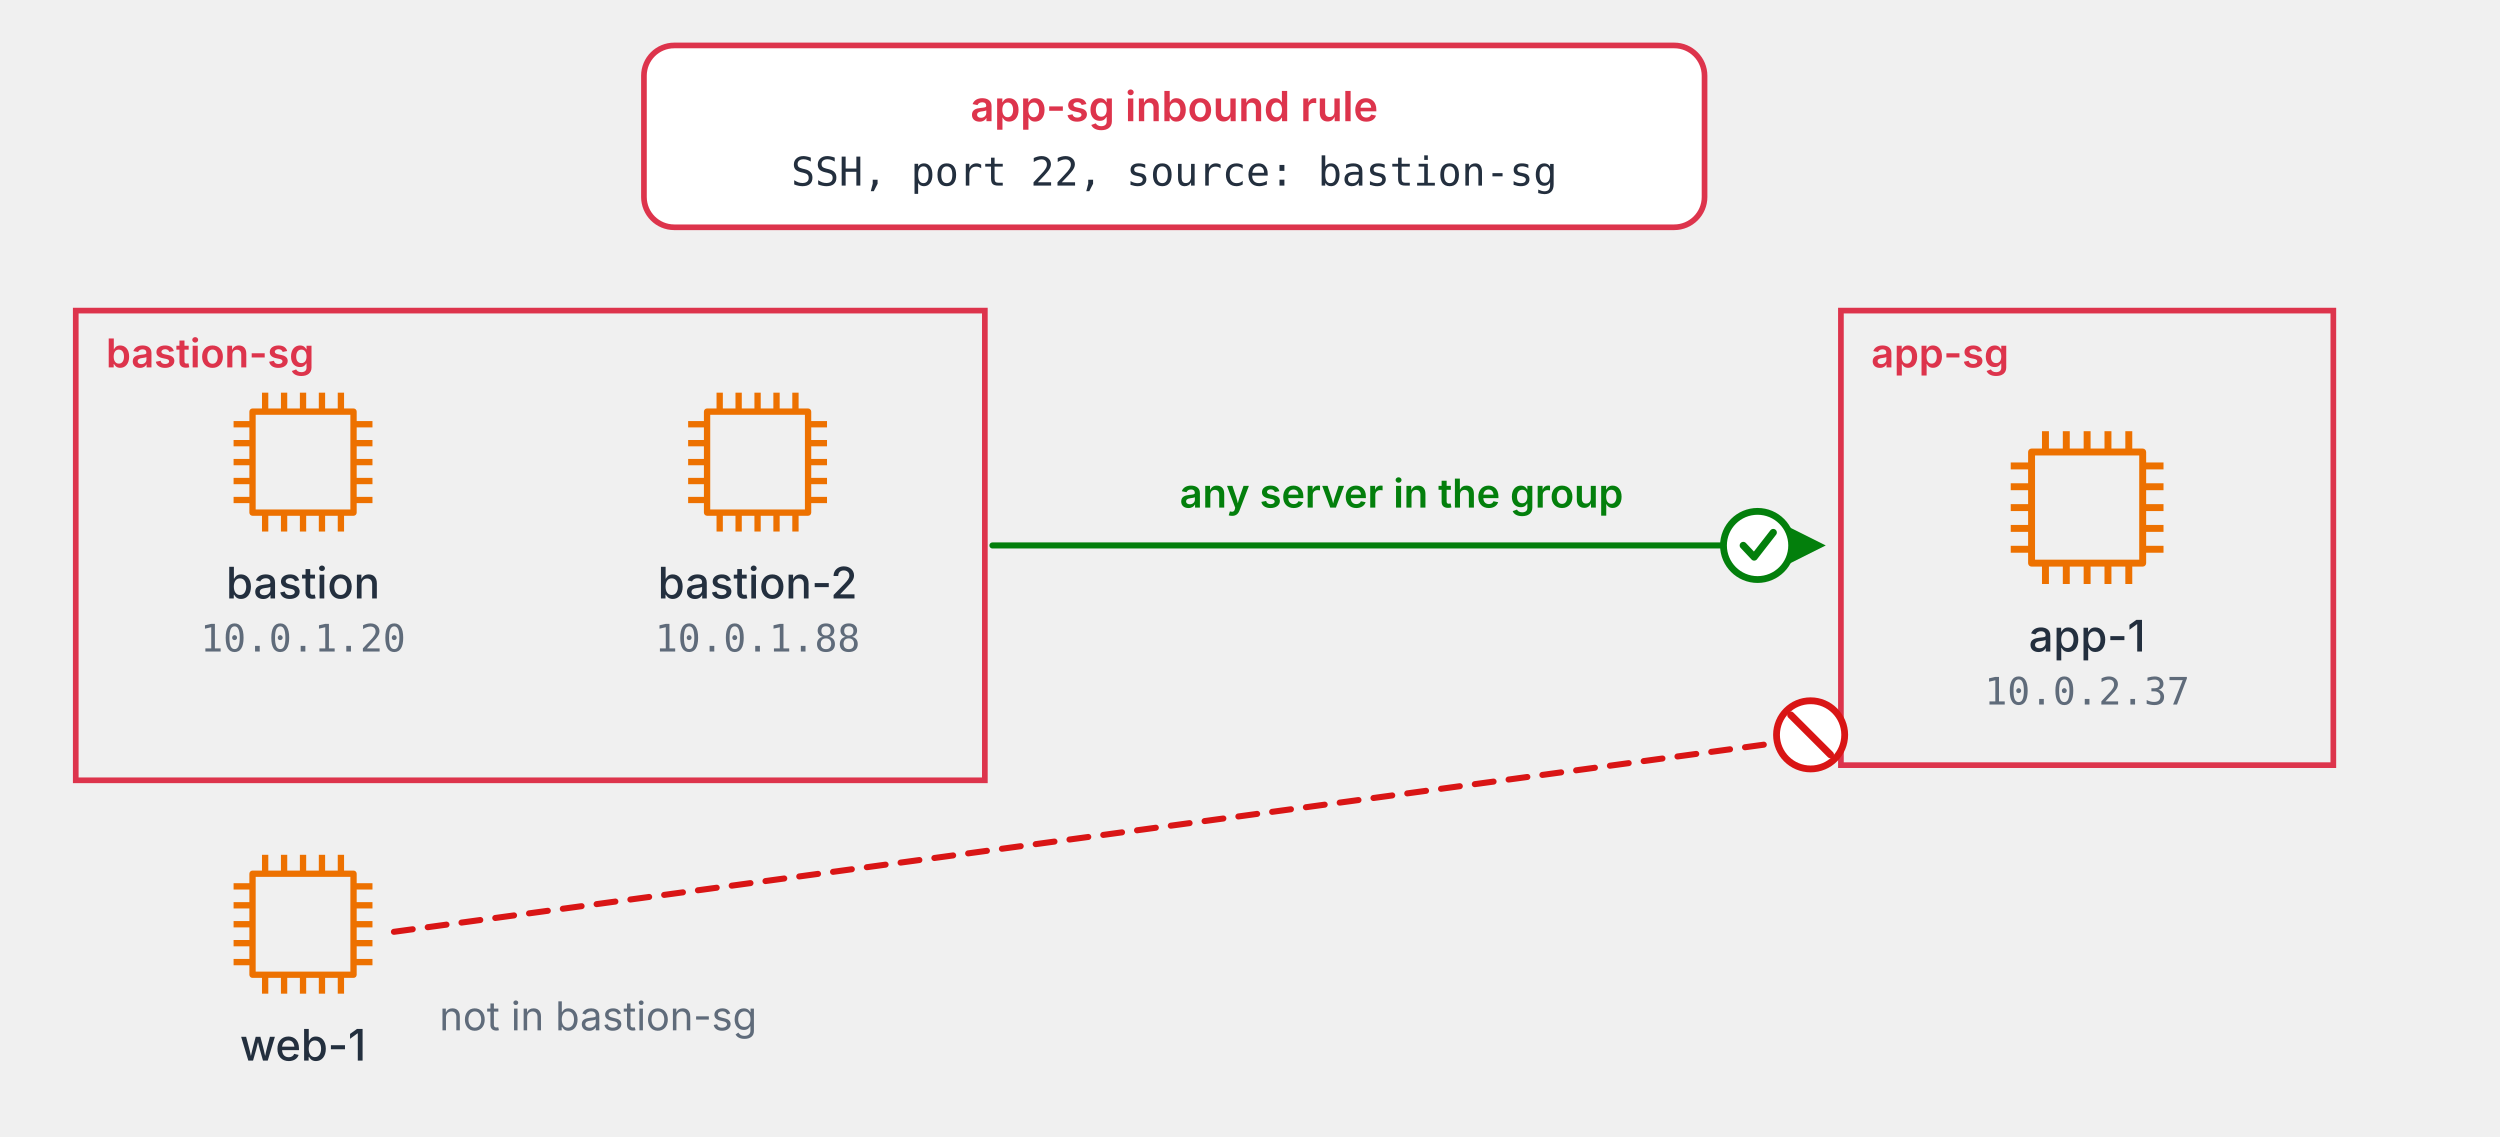
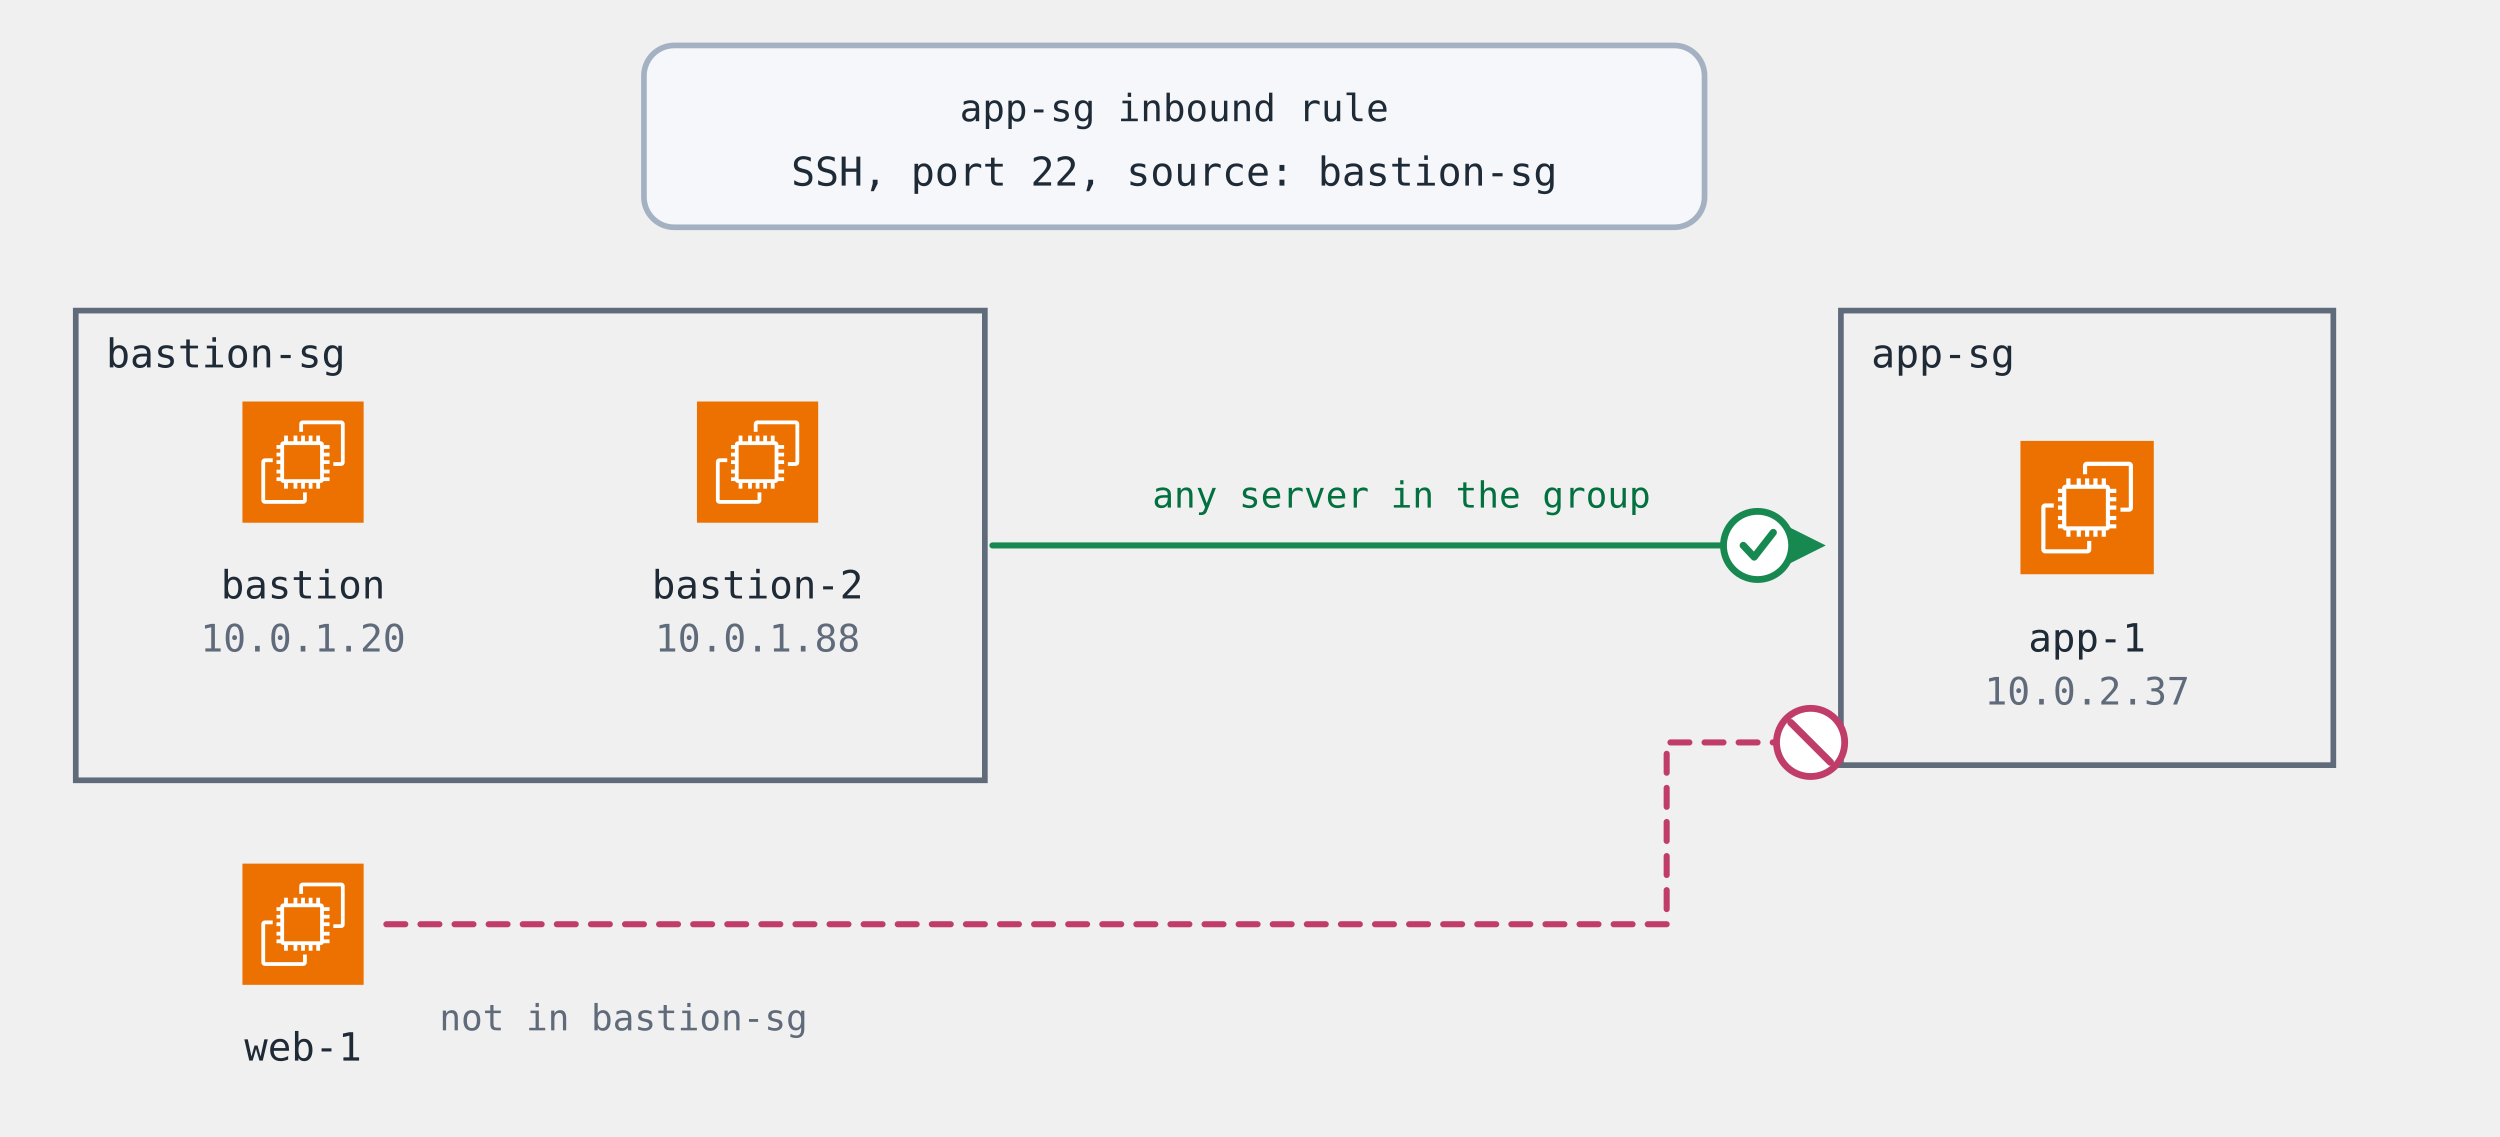
<svg xmlns="http://www.w3.org/2000/svg" class="dg" viewBox="0 0 660 300">
-   <style>.dg text{font-family:Inter,'Amazon Ember',Arial,Helvetica,sans-serif}.dg .mono{font-family:'JetBrains Mono',ui-monospace,Menlo,Consolas,monospace}.dg .f-ink{fill:var(--dg-ink,#232F3E)}.dg .s-ink{stroke:var(--dg-ink,#232F3E)}.dg .f-sub{fill:var(--dg-sub,#5F6B7A)}.dg .s-sub{stroke:var(--dg-sub,#5F6B7A)}.dg .f-faint{fill:var(--dg-faint,#A7B1BE)}.dg .s-faint{stroke:var(--dg-faint,#A7B1BE)}.dg .f-line{fill:var(--dg-line,#232F3E)}.dg .s-line{stroke:var(--dg-line,#232F3E)}.dg .f-surface{fill:var(--dg-surface,#F4F6F8)}.dg .s-surface{stroke:var(--dg-surface,#F4F6F8)}.dg .f-panel{fill:var(--dg-panel,#FFFFFF)}.dg .s-panel{stroke:var(--dg-panel,#FFFFFF)}.dg .f-net{fill:var(--dg-net,#8C4FFF)}.dg .s-net{stroke:var(--dg-net,#8C4FFF)}.dg .f-cmp{fill:var(--dg-cmp,#ED7100)}.dg .s-cmp{stroke:var(--dg-cmp,#ED7100)}.dg .f-pub{fill:var(--dg-pub,#7AA116)}.dg .s-pub{stroke:var(--dg-pub,#7AA116)}.dg .f-priv{fill:var(--dg-priv,#00A4A6)}.dg .s-priv{stroke:var(--dg-priv,#00A4A6)}.dg .f-sec{fill:var(--dg-sec,#DD344C)}.dg .s-sec{stroke:var(--dg-sec,#DD344C)}.dg .f-db{fill:var(--dg-db,#C925D1)}.dg .s-db{stroke:var(--dg-db,#C925D1)}.dg .f-you{fill:var(--dg-you,#3B62D4)}.dg .s-you{stroke:var(--dg-you,#3B62D4)}.dg .f-ok{fill:var(--dg-ok,#037F0C)}.dg .s-ok{stroke:var(--dg-ok,#037F0C)}.dg .f-bad{fill:var(--dg-bad,#D91515)}.dg .s-bad{stroke:var(--dg-bad,#D91515)}.dg .f-pubtint{fill:var(--dg-pubtint,#F2F6E8)}.dg .s-pubtint{stroke:var(--dg-pubtint,#F2F6E8)}.dg .f-privtint{fill:var(--dg-privtint,#E6F6F7)}.dg .s-privtint{stroke:var(--dg-privtint,#E6F6F7)}.dg .f-youtint{fill:var(--dg-youtint,#EEF2FC)}.dg .s-youtint{stroke:var(--dg-youtint,#EEF2FC)}.dg .f-nettint{fill:var(--dg-nettint,#F3EEFF)}.dg .s-nettint{stroke:var(--dg-nettint,#F3EEFF)}.dg .f-badtint{fill:var(--dg-badtint,#FDECEC)}.dg .s-badtint{stroke:var(--dg-badtint,#FDECEC)}</style>
-   <rect x="170" y="12" width="280" height="48" rx="8" class="s-sec f-panel" stroke-width="1.5" />
-   <text x="310" y="32" class="f-sec" font-size="11" font-weight="600" text-anchor="middle">app-sg inbound rule</text>
+   <style>.dg text{font-family:Inter,'Amazon Ember',Arial,Helvetica,sans-serif}.dg .mono{font-family:'JetBrains Mono',ui-monospace,Menlo,Consolas,monospace}.dg .f-ink{fill:var(--dg-ink,#1F2A37)}.dg .s-ink{stroke:var(--dg-ink,#1F2A37)}.dg .f-ink2{fill:var(--dg-ink2,#3E4C5E)}.dg .s-ink2{stroke:var(--dg-ink2,#3E4C5E)}.dg .f-sub{fill:var(--dg-sub,#5F6B7A)}.dg .s-sub{stroke:var(--dg-sub,#5F6B7A)}.dg .f-mute{fill:var(--dg-mute,#6B7A8F)}.dg .s-mute{stroke:var(--dg-mute,#6B7A8F)}.dg .f-faint{fill:var(--dg-faint,#A7B1BE)}.dg .s-faint{stroke:var(--dg-faint,#A7B1BE)}.dg .f-line{fill:var(--dg-line,#475569)}.dg .s-line{stroke:var(--dg-line,#475569)}.dg .f-edge{fill:var(--dg-edge,#A3B1C2)}.dg .s-edge{stroke:var(--dg-edge,#A3B1C2)}.dg .f-edge2{fill:var(--dg-edge2,#D3DBE5)}.dg .s-edge2{stroke:var(--dg-edge2,#D3DBE5)}.dg .f-surface{fill:var(--dg-surface,#F5F7FA)}.dg .s-surface{stroke:var(--dg-surface,#F5F7FA)}.dg .f-panel{fill:var(--dg-panel,#FFFFFF)}.dg .s-panel{stroke:var(--dg-panel,#FFFFFF)}.dg .f-well{fill:var(--dg-well,#FFFFFF)}.dg .s-well{stroke:var(--dg-well,#FFFFFF)}.dg .f-body{fill:var(--dg-body,#F5F8FB)}.dg .s-body{stroke:var(--dg-body,#F5F8FB)}.dg .f-bodytop{fill:var(--dg-bodytop,#E9EEF4)}.dg .s-bodytop{stroke:var(--dg-bodytop,#E9EEF4)}.dg .f-bodyside{fill:var(--dg-bodyside,#DCE3EB)}.dg .s-bodyside{stroke:var(--dg-bodyside,#DCE3EB)}.dg .f-net{fill:var(--dg-net,#735ED1)}.dg .s-net{stroke:var(--dg-net,#735ED1)}.dg .f-cmp{fill:var(--dg-cmp,#D16100)}.dg .s-cmp{stroke:var(--dg-cmp,#D16100)}.dg .f-priv{fill:var(--dg-priv,#0A847F)}.dg .s-priv{stroke:var(--dg-priv,#0A847F)}.dg .f-pub{fill:var(--dg-pub,#51850E)}.dg .s-pub{stroke:var(--dg-pub,#51850E)}.dg .f-sec{fill:var(--dg-sec,#C43E45)}.dg .s-sec{stroke:var(--dg-sec,#C43E45)}.dg .f-db{fill:var(--dg-db,#A14DA7)}.dg .s-db{stroke:var(--dg-db,#A14DA7)}.dg .f-you{fill:var(--dg-you,#396ED6)}.dg .s-you{stroke:var(--dg-you,#396ED6)}.dg .f-ok{fill:var(--dg-ok,#178950)}.dg .s-ok{stroke:var(--dg-ok,#178950)}.dg .f-bad{fill:var(--dg-bad,#C03D69)}.dg .s-bad{stroke:var(--dg-bad,#C03D69)}.dg .f-nettint{fill:var(--dg-nettint,#E4E3FF)}.dg .s-nettint{stroke:var(--dg-nettint,#E4E3FF)}.dg .f-cmptint{fill:var(--dg-cmptint,#FFDFC9)}.dg .s-cmptint{stroke:var(--dg-cmptint,#FFDFC9)}.dg .f-privtint{fill:var(--dg-privtint,#C4F0EB)}.dg .s-privtint{stroke:var(--dg-privtint,#C4F0EB)}.dg .f-pubtint{fill:var(--dg-pubtint,#D9EFC5)}.dg .s-pubtint{stroke:var(--dg-pubtint,#D9EFC5)}.dg .f-sectint{fill:var(--dg-sectint,#FFDDDB)}.dg .s-sectint{stroke:var(--dg-sectint,#FFDDDB)}.dg .f-dbtint{fill:var(--dg-dbtint,#FCD9FD)}.dg .s-dbtint{stroke:var(--dg-dbtint,#FCD9FD)}.dg .f-youtint{fill:var(--dg-youtint,#DAE7FE)}.dg .s-youtint{stroke:var(--dg-youtint,#DAE7FE)}.dg .f-oktint{fill:var(--dg-oktint,#CDF0D7)}.dg .s-oktint{stroke:var(--dg-oktint,#CDF0D7)}.dg .f-pubarea{fill:var(--dg-pubarea,#EAF8E0)}.dg .s-pubarea{stroke:var(--dg-pubarea,#EAF8E0)}.dg .f-privarea{fill:var(--dg-privarea,#DBF7F4)}.dg .s-privarea{stroke:var(--dg-privarea,#DBF7F4)}.dg .f-badtint{fill:var(--dg-badtint,#FFDCE3)}.dg .s-badtint{stroke:var(--dg-badtint,#FFDCE3)}.dg .f-netcard{fill:var(--dg-netcard,#E4E3FF)}.dg .s-netcard{stroke:var(--dg-netcard,#E4E3FF)}.dg .f-netcardb{fill:var(--dg-netcardb,#E4E3FF)}.dg .s-netcardb{stroke:var(--dg-netcardb,#E4E3FF)}.dg .f-cmpcard{fill:var(--dg-cmpcard,#FFDFC9)}.dg .s-cmpcard{stroke:var(--dg-cmpcard,#FFDFC9)}.dg .f-cmpcardb{fill:var(--dg-cmpcardb,#FFDFC9)}.dg .s-cmpcardb{stroke:var(--dg-cmpcardb,#FFDFC9)}.dg .f-privcard{fill:var(--dg-privcard,#C4F0EB)}.dg .s-privcard{stroke:var(--dg-privcard,#C4F0EB)}.dg .f-privcardb{fill:var(--dg-privcardb,#C4F0EB)}.dg .s-privcardb{stroke:var(--dg-privcardb,#C4F0EB)}.dg .f-pubcard{fill:var(--dg-pubcard,#D9EFC5)}.dg .s-pubcard{stroke:var(--dg-pubcard,#D9EFC5)}.dg .f-pubcardb{fill:var(--dg-pubcardb,#D9EFC5)}.dg .s-pubcardb{stroke:var(--dg-pubcardb,#D9EFC5)}.dg .f-seccard{fill:var(--dg-seccard,#FFDDDB)}.dg .s-seccard{stroke:var(--dg-seccard,#FFDDDB)}.dg .f-seccardb{fill:var(--dg-seccardb,#FFDDDB)}.dg .s-seccardb{stroke:var(--dg-seccardb,#FFDDDB)}.dg .f-dbcard{fill:var(--dg-dbcard,#FCD9FD)}.dg .s-dbcard{stroke:var(--dg-dbcard,#FCD9FD)}.dg .f-dbcardb{fill:var(--dg-dbcardb,#FCD9FD)}.dg .s-dbcardb{stroke:var(--dg-dbcardb,#FCD9FD)}.dg .f-youcard{fill:var(--dg-youcard,#DAE7FE)}.dg .s-youcard{stroke:var(--dg-youcard,#DAE7FE)}.dg .f-youcardb{fill:var(--dg-youcardb,#DAE7FE)}.dg .s-youcardb{stroke:var(--dg-youcardb,#DAE7FE)}.dg .f-okcard{fill:var(--dg-okcard,#CDF0D7)}.dg .s-okcard{stroke:var(--dg-okcard,#CDF0D7)}.dg .f-okcardb{fill:var(--dg-okcardb,#CDF0D7)}.dg .s-okcardb{stroke:var(--dg-okcardb,#CDF0D7)}.dg .f-badcard{fill:var(--dg-badcard,#FFDCE3)}.dg .s-badcard{stroke:var(--dg-badcard,#FFDCE3)}.dg .f-badcardb{fill:var(--dg-badcardb,#FFDCE3)}.dg .s-badcardb{stroke:var(--dg-badcardb,#FFDCE3)}.dg text.f-net{fill:var(--dg-net-text,#5C4AAC)}.dg text.f-cmp{fill:var(--dg-cmp-text,#A34202)}.dg text.f-priv{fill:var(--dg-priv-text,#02736E)}.dg text.f-pub{fill:var(--dg-pub-text,#456B02)}.dg text.f-sec{fill:var(--dg-sec-text,#A12F35)}.dg text.f-db{fill:var(--dg-db-text,#86398B)}.dg text.f-you{fill:var(--dg-you-text,#2B58B1)}.dg text.f-ok{fill:var(--dg-ok-text,#02703F)}.dg text.f-bad{fill:var(--dg-bad-text,#9E2D54)}</style>
+   <rect x="170" y="12" width="280" height="48" rx="8" class="s-edge f-surface" stroke-width="1.5" />
+   <text x="310" y="32" class="f-ink mono" font-size="9.9" font-weight="500" text-anchor="middle">app-sg inbound rule</text>
  <text x="310" y="49" class="f-ink mono" font-size="10.5" font-weight="400" text-anchor="middle">SSH, port 22, source: bastion-sg</text>
-   <rect x="20" y="82" width="240" height="124" rx="0" class="s-sec" fill="none" stroke-width="1.5" />
-   <text x="28" y="97" class="f-sec" font-size="10.5" font-weight="600" text-anchor="start">bastion-sg</text>
-   <g transform="translate(60.00 102.00) scale(0.8333)">
-     <path class="f-cmp" fill-rule="evenodd" d="M9 39h30V9H9zm37-26v-2h-5V8a1 1 0 0 0-1-1h-3V2h-2v5h-4V2h-2v5h-4V2h-2v5h-4V2h-2v5h-4V2h-2v5H8a1 1 0 0 0-1 1v3H2v2h5v4H2v2h5v4H2v2h5v4H2v2h5v4H2v2h5v3a1 1 0 0 0 1 1h3v5h2v-5h4v5h2v-5h4v5h2v-5h4v5h2v-5h4v5h2v-5h3a1 1 0 0 0 1-1v-3h5v-2h-5v-4h5v-2h-5v-4h5v-2h-5v-4h5v-2h-5v-4z" />
+   <rect x="20" y="82" width="240" height="124" rx="0" class="s-sub" fill="none" stroke-width="1.5" />
+   <text x="28" y="97" class="f-ink mono" font-size="10.5" font-weight="500" text-anchor="start">bastion-sg</text>
+   <g transform="translate(64.00 106.00) scale(0.5)">
+     <g fill="none" fill-rule="evenodd">
+       <path fill="#ed7100" d="M0 0h64v64H0z" />
+       <path fill="#fff" d="M22 41h19V23H22zm21-18h3v2h-3v2h3v2h-3v2h3v2h-3v3h3v2h-3v2h3v2h-3.137c-.255.587-.84 1-1.519 1H41v3h-2v-3h-2v3h-2v-3h-2v3h-2v-3h-2v3h-2v-3h-3v3h-2v-3h-.344a1.66 1.66 0 0 1-1.519-1H18v-2h2v-2h-2v-2h2v-3h-2v-2h2v-2h-2v-2h2v-2h-2v-2h2v-.344c0-.913.743-1.656 1.656-1.656H22v-3h2v3h3v-3h2v3h2v-3h2v3h2v-3h2v3h2v-3h2v3h.344c.913 0 1.656.743 1.656 1.656zM32 52H12V32h4v-2h-4.157A1.845 1.845 0 0 0 10 31.843v20.314c0 1.016.826 1.843 1.843 1.843h20.314A1.845 1.845 0 0 0 34 52.157V48h-2zm22-40.157v20.314A1.845 1.845 0 0 1 52.157 34H48v-2h4V12H32v4h-2v-4.157c0-1.016.826-1.843 1.843-1.843h20.314c1.017 0 1.843.827 1.843 1.843" />
+     </g>
  </g>
-   <text x="80" y="158" class="f-ink" font-size="11.5" font-weight="500" text-anchor="middle">bastion</text>
+   <text x="80" y="158" class="f-ink mono" font-size="10.3" font-weight="500" text-anchor="middle">bastion</text>
  <text x="80" y="172" class="f-sub mono" font-size="10" font-weight="400" text-anchor="middle">10.0.1.20</text>
-   <g transform="translate(180.00 102.00) scale(0.8333)">
-     <path class="f-cmp" fill-rule="evenodd" d="M9 39h30V9H9zm37-26v-2h-5V8a1 1 0 0 0-1-1h-3V2h-2v5h-4V2h-2v5h-4V2h-2v5h-4V2h-2v5h-4V2h-2v5H8a1 1 0 0 0-1 1v3H2v2h5v4H2v2h5v4H2v2h5v4H2v2h5v4H2v2h5v3a1 1 0 0 0 1 1h3v5h2v-5h4v5h2v-5h4v5h2v-5h4v5h2v-5h4v5h2v-5h3a1 1 0 0 0 1-1v-3h5v-2h-5v-4h5v-2h-5v-4h5v-2h-5v-4h5v-2h-5v-4z" />
+   <g transform="translate(184.00 106.00) scale(0.5)">
+     <g fill="none" fill-rule="evenodd">
+       <path fill="#ed7100" d="M0 0h64v64H0z" />
+       <path fill="#fff" d="M22 41h19V23H22zm21-18h3v2h-3v2h3v2h-3v2h3v2h-3v3h3v2h-3v2h3v2h-3.137c-.255.587-.84 1-1.519 1H41v3h-2v-3h-2v3h-2v-3h-2v3h-2v-3h-2v3h-2v-3h-3v3h-2v-3h-.344a1.66 1.66 0 0 1-1.519-1H18v-2h2v-2h-2v-2h2v-3h-2v-2h2v-2h-2v-2h2v-2h-2v-2h2v-.344c0-.913.743-1.656 1.656-1.656H22v-3h2v3h3v-3h2v3h2v-3h2v3h2v-3h2v3h2v-3h2v3h.344c.913 0 1.656.743 1.656 1.656zM32 52H12V32h4v-2h-4.157A1.845 1.845 0 0 0 10 31.843v20.314c0 1.016.826 1.843 1.843 1.843h20.314A1.845 1.845 0 0 0 34 52.157V48h-2zm22-40.157v20.314A1.845 1.845 0 0 1 52.157 34H48v-2h4V12H32v4h-2v-4.157c0-1.016.826-1.843 1.843-1.843h20.314c1.017 0 1.843.827 1.843 1.843" />
+     </g>
  </g>
-   <text x="200" y="158" class="f-ink" font-size="11.5" font-weight="500" text-anchor="middle">bastion-2</text>
+   <text x="200" y="158" class="f-ink mono" font-size="10.3" font-weight="500" text-anchor="middle">bastion-2</text>
  <text x="200" y="172" class="f-sub mono" font-size="10" font-weight="400" text-anchor="middle">10.0.1.88</text>
-   <g transform="translate(60.00 224.00) scale(0.8333)">
-     <path class="f-cmp" fill-rule="evenodd" d="M9 39h30V9H9zm37-26v-2h-5V8a1 1 0 0 0-1-1h-3V2h-2v5h-4V2h-2v5h-4V2h-2v5h-4V2h-2v5h-4V2h-2v5H8a1 1 0 0 0-1 1v3H2v2h5v4H2v2h5v4H2v2h5v4H2v2h5v4H2v2h5v3a1 1 0 0 0 1 1h3v5h2v-5h4v5h2v-5h4v5h2v-5h4v5h2v-5h4v5h2v-5h3a1 1 0 0 0 1-1v-3h5v-2h-5v-4h5v-2h-5v-4h5v-2h-5v-4h5v-2h-5v-4z" />
+   <g transform="translate(64.00 228.00) scale(0.5)">
+     <g fill="none" fill-rule="evenodd">
+       <path fill="#ed7100" d="M0 0h64v64H0z" />
+       <path fill="#fff" d="M22 41h19V23H22zm21-18h3v2h-3v2h3v2h-3v2h3v2h-3v3h3v2h-3v2h3v2h-3.137c-.255.587-.84 1-1.519 1H41v3h-2v-3h-2v3h-2v-3h-2v3h-2v-3h-2v3h-2v-3h-3v3h-2v-3h-.344a1.66 1.66 0 0 1-1.519-1H18v-2h2v-2h-2v-2h2v-3h-2v-2h2v-2h-2v-2h2v-2h-2v-2h2v-.344c0-.913.743-1.656 1.656-1.656H22v-3h2v3h3v-3h2v3h2v-3h2v3h2v-3h2v3h2v-3h2v3h.344c.913 0 1.656.743 1.656 1.656zM32 52H12V32h4v-2h-4.157A1.845 1.845 0 0 0 10 31.843v20.314c0 1.016.826 1.843 1.843 1.843h20.314A1.845 1.845 0 0 0 34 52.157V48h-2zm22-40.157v20.314A1.845 1.845 0 0 1 52.157 34H48v-2h4V12H32v4h-2v-4.157c0-1.016.826-1.843 1.843-1.843h20.314c1.017 0 1.843.827 1.843 1.843" />
+     </g>
  </g>
-   <text x="80" y="280" class="f-ink" font-size="11.5" font-weight="500" text-anchor="middle">web-1</text>
-   <text x="116" y="272" class="f-sub" font-size="10.5" font-weight="400" text-anchor="start">not in bastion-sg</text>
-   <rect x="486" y="82" width="130" height="120" rx="0" class="s-sec" fill="none" stroke-width="1.5" />
-   <text x="494" y="97" class="f-sec" font-size="10.5" font-weight="600" text-anchor="start">app-sg</text>
-   <g transform="translate(529.00 112.00) scale(0.9167)">
-     <path class="f-cmp" fill-rule="evenodd" d="M9 39h30V9H9zm37-26v-2h-5V8a1 1 0 0 0-1-1h-3V2h-2v5h-4V2h-2v5h-4V2h-2v5h-4V2h-2v5h-4V2h-2v5H8a1 1 0 0 0-1 1v3H2v2h5v4H2v2h5v4H2v2h5v4H2v2h5v4H2v2h5v3a1 1 0 0 0 1 1h3v5h2v-5h4v5h2v-5h4v5h2v-5h4v5h2v-5h4v5h2v-5h3a1 1 0 0 0 1-1v-3h5v-2h-5v-4h5v-2h-5v-4h5v-2h-5v-4h5v-2h-5v-4z" />
+   <text x="80" y="280" class="f-ink mono" font-size="10.3" font-weight="500" text-anchor="middle">web-1</text>
+   <text x="116" y="272" class="f-sub mono" font-size="9.5" font-weight="400" text-anchor="start">not in bastion-sg</text>
+   <rect x="486" y="82" width="130" height="120" rx="0" class="s-sub" fill="none" stroke-width="1.5" />
+   <text x="494" y="97" class="f-ink mono" font-size="10.5" font-weight="500" text-anchor="start">app-sg</text>
+   <g transform="translate(533.40 116.40) scale(0.55)">
+     <g fill="none" fill-rule="evenodd">
+       <path fill="#ed7100" d="M0 0h64v64H0z" />
+       <path fill="#fff" d="M22 41h19V23H22zm21-18h3v2h-3v2h3v2h-3v2h3v2h-3v3h3v2h-3v2h3v2h-3.137c-.255.587-.84 1-1.519 1H41v3h-2v-3h-2v3h-2v-3h-2v3h-2v-3h-2v3h-2v-3h-3v3h-2v-3h-.344a1.66 1.66 0 0 1-1.519-1H18v-2h2v-2h-2v-2h2v-3h-2v-2h2v-2h-2v-2h2v-2h-2v-2h2v-.344c0-.913.743-1.656 1.656-1.656H22v-3h2v3h3v-3h2v3h2v-3h2v3h2v-3h2v3h2v-3h2v3h.344c.913 0 1.656.743 1.656 1.656zM32 52H12V32h4v-2h-4.157A1.845 1.845 0 0 0 10 31.843v20.314c0 1.016.826 1.843 1.843 1.843h20.314A1.845 1.845 0 0 0 34 52.157V48h-2zm22-40.157v20.314A1.845 1.845 0 0 1 52.157 34H48v-2h4V12H32v4h-2v-4.157c0-1.016.826-1.843 1.843-1.843h20.314c1.017 0 1.843.827 1.843 1.843" />
+     </g>
  </g>
-   <text x="551.0" y="172" class="f-ink" font-size="11.5" font-weight="500" text-anchor="middle">app-1</text>
+   <text x="551.0" y="172" class="f-ink mono" font-size="10.3" font-weight="500" text-anchor="middle">app-1</text>
  <text x="551.0" y="186" class="f-sub mono" font-size="10" font-weight="400" text-anchor="middle">10.0.2.37</text>
  <path d="M262 144 L476.0 144.0" class="s-ok" fill="none" stroke-width="1.6" stroke-linejoin="round" stroke-linecap="round" />
  <polygon points="482.0,144.0 472.0,139.0 472.0,149.0" class="f-ok" />
  <circle cx="464" cy="144" r="9" class="f-panel s-ok" stroke-width="1.8" />
  <path d="M460.22 144 L463.1 147.06 L468.14 140.58" class="s-ok" fill="none" stroke-width="1.9" stroke-linejoin="round" stroke-linecap="round" />
-   <text x="370" y="134" class="f-ok" font-size="10.5" font-weight="600" text-anchor="middle">any server in the group</text>
-   <path d="M104 246 L470 196" class="s-bad" fill="none" stroke-width="1.6" stroke-linejoin="round" stroke-linecap="round" stroke-dasharray="5 4" />
-   <circle cx="478" cy="194" r="9" class="f-panel s-bad" stroke-width="1.8" />
-   <path d="M472.78 188.78 L483.22 199.22" class="s-bad" fill="none" stroke-width="1.9" stroke-linejoin="round" stroke-linecap="round" />
+   <text x="370" y="134" class="f-ok mono" font-size="9.5" font-weight="500" text-anchor="middle">any server in the group</text>
+   <path d="M102 244 H440 V196 H470" class="s-bad" fill="none" stroke-width="1.6" stroke-linejoin="round" stroke-linecap="round" stroke-dasharray="5 4" />
+   <circle cx="478" cy="196" r="9" class="f-panel s-bad" stroke-width="1.8" />
+   <path d="M472.78 190.78 L483.22 201.22" class="s-bad" fill="none" stroke-width="1.9" stroke-linejoin="round" stroke-linecap="round" />
</svg>
